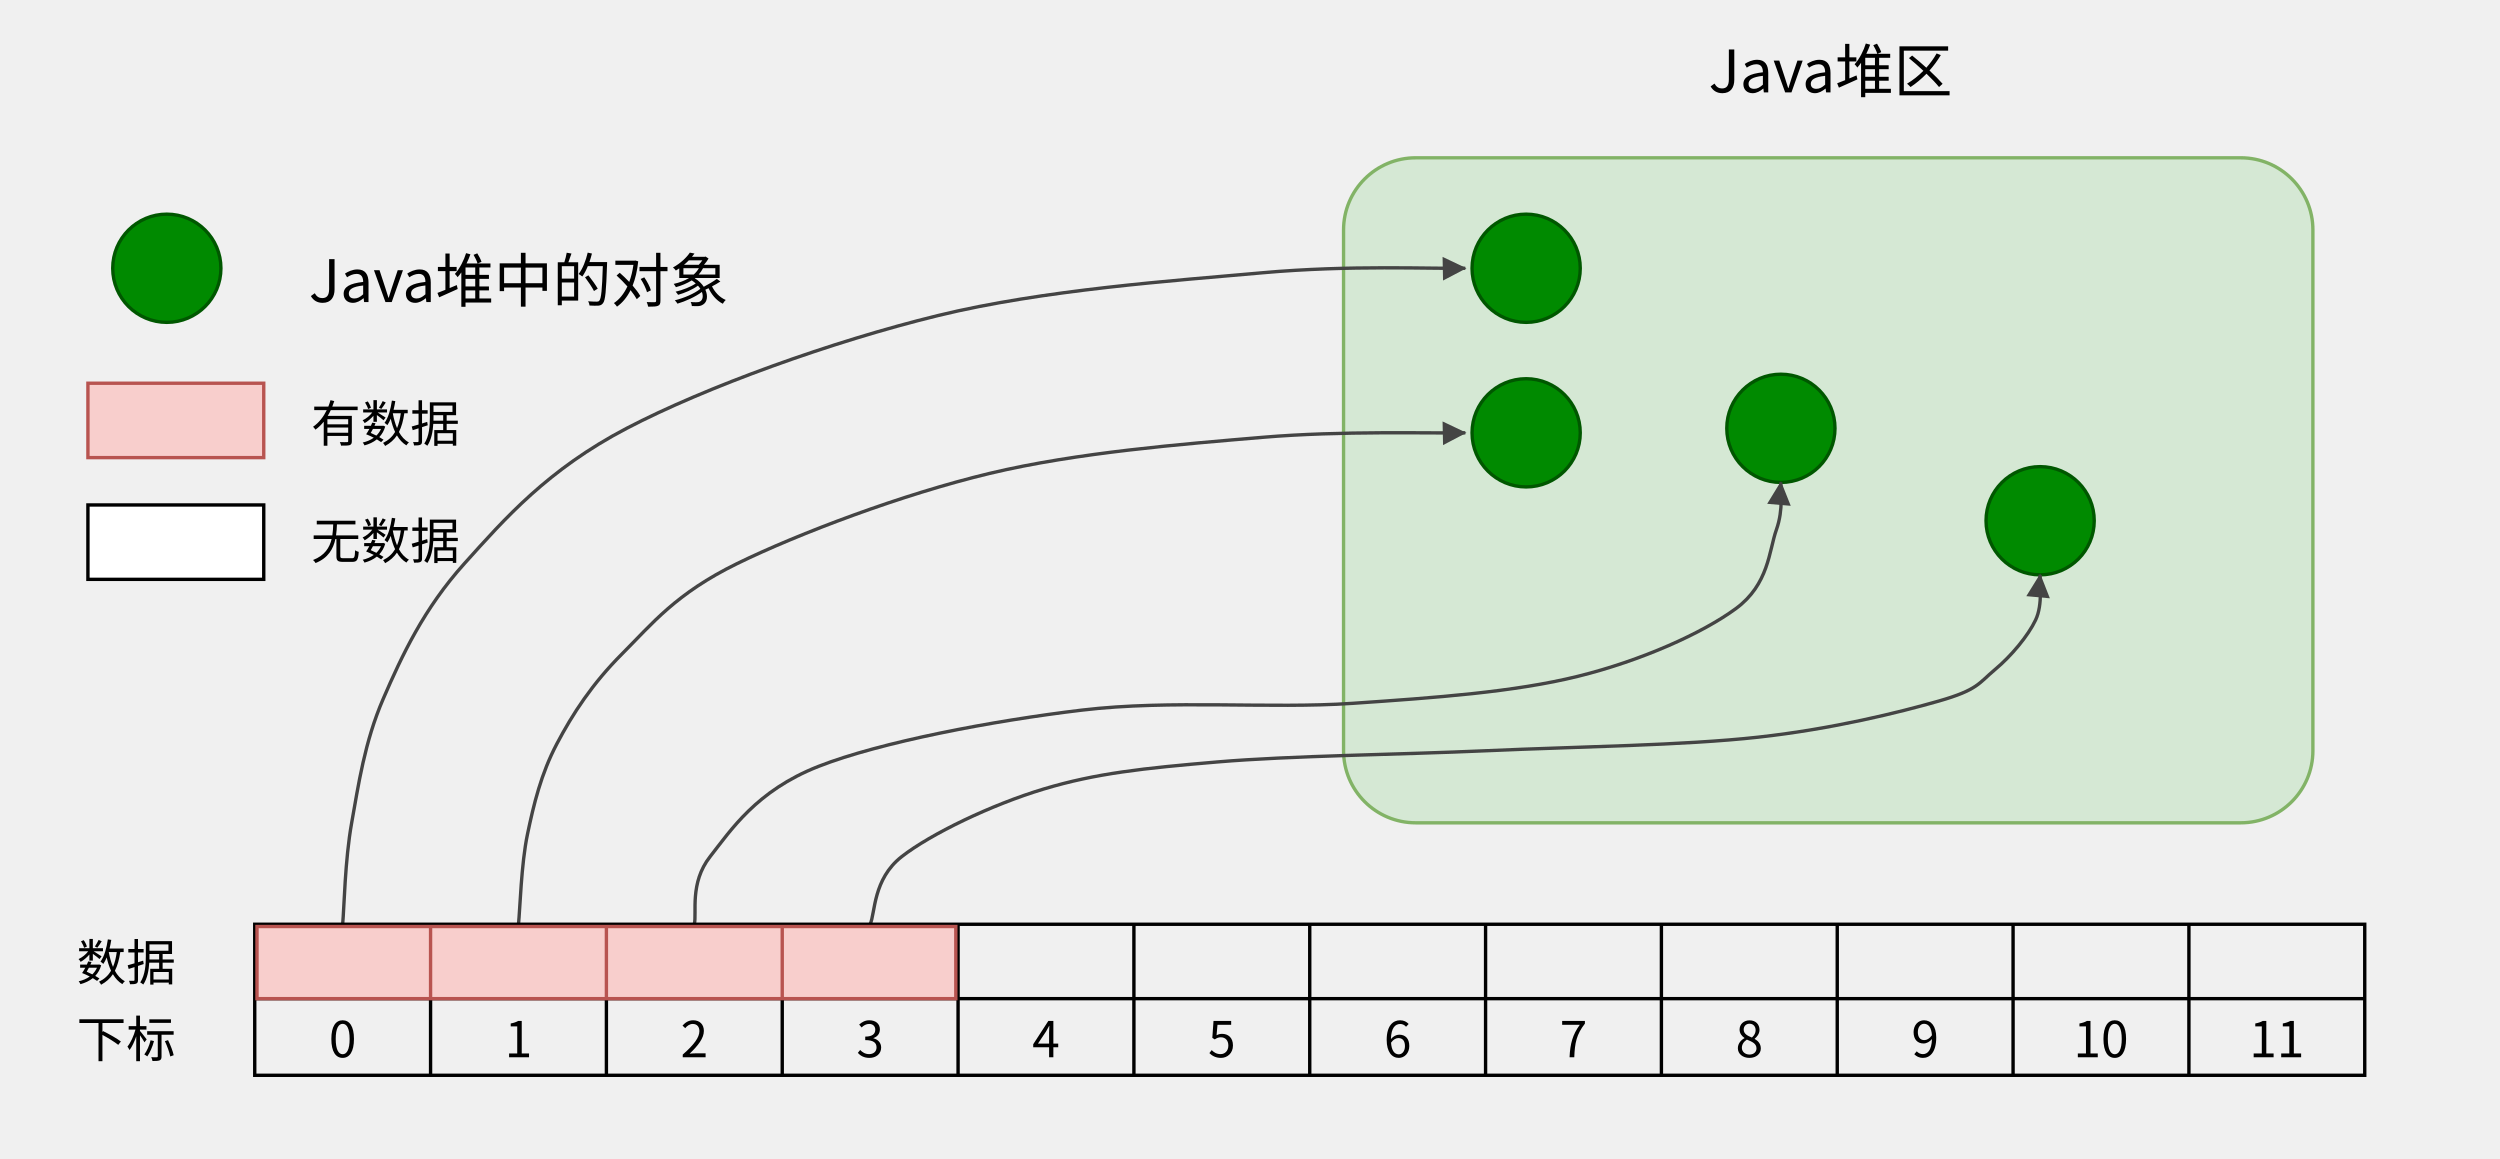
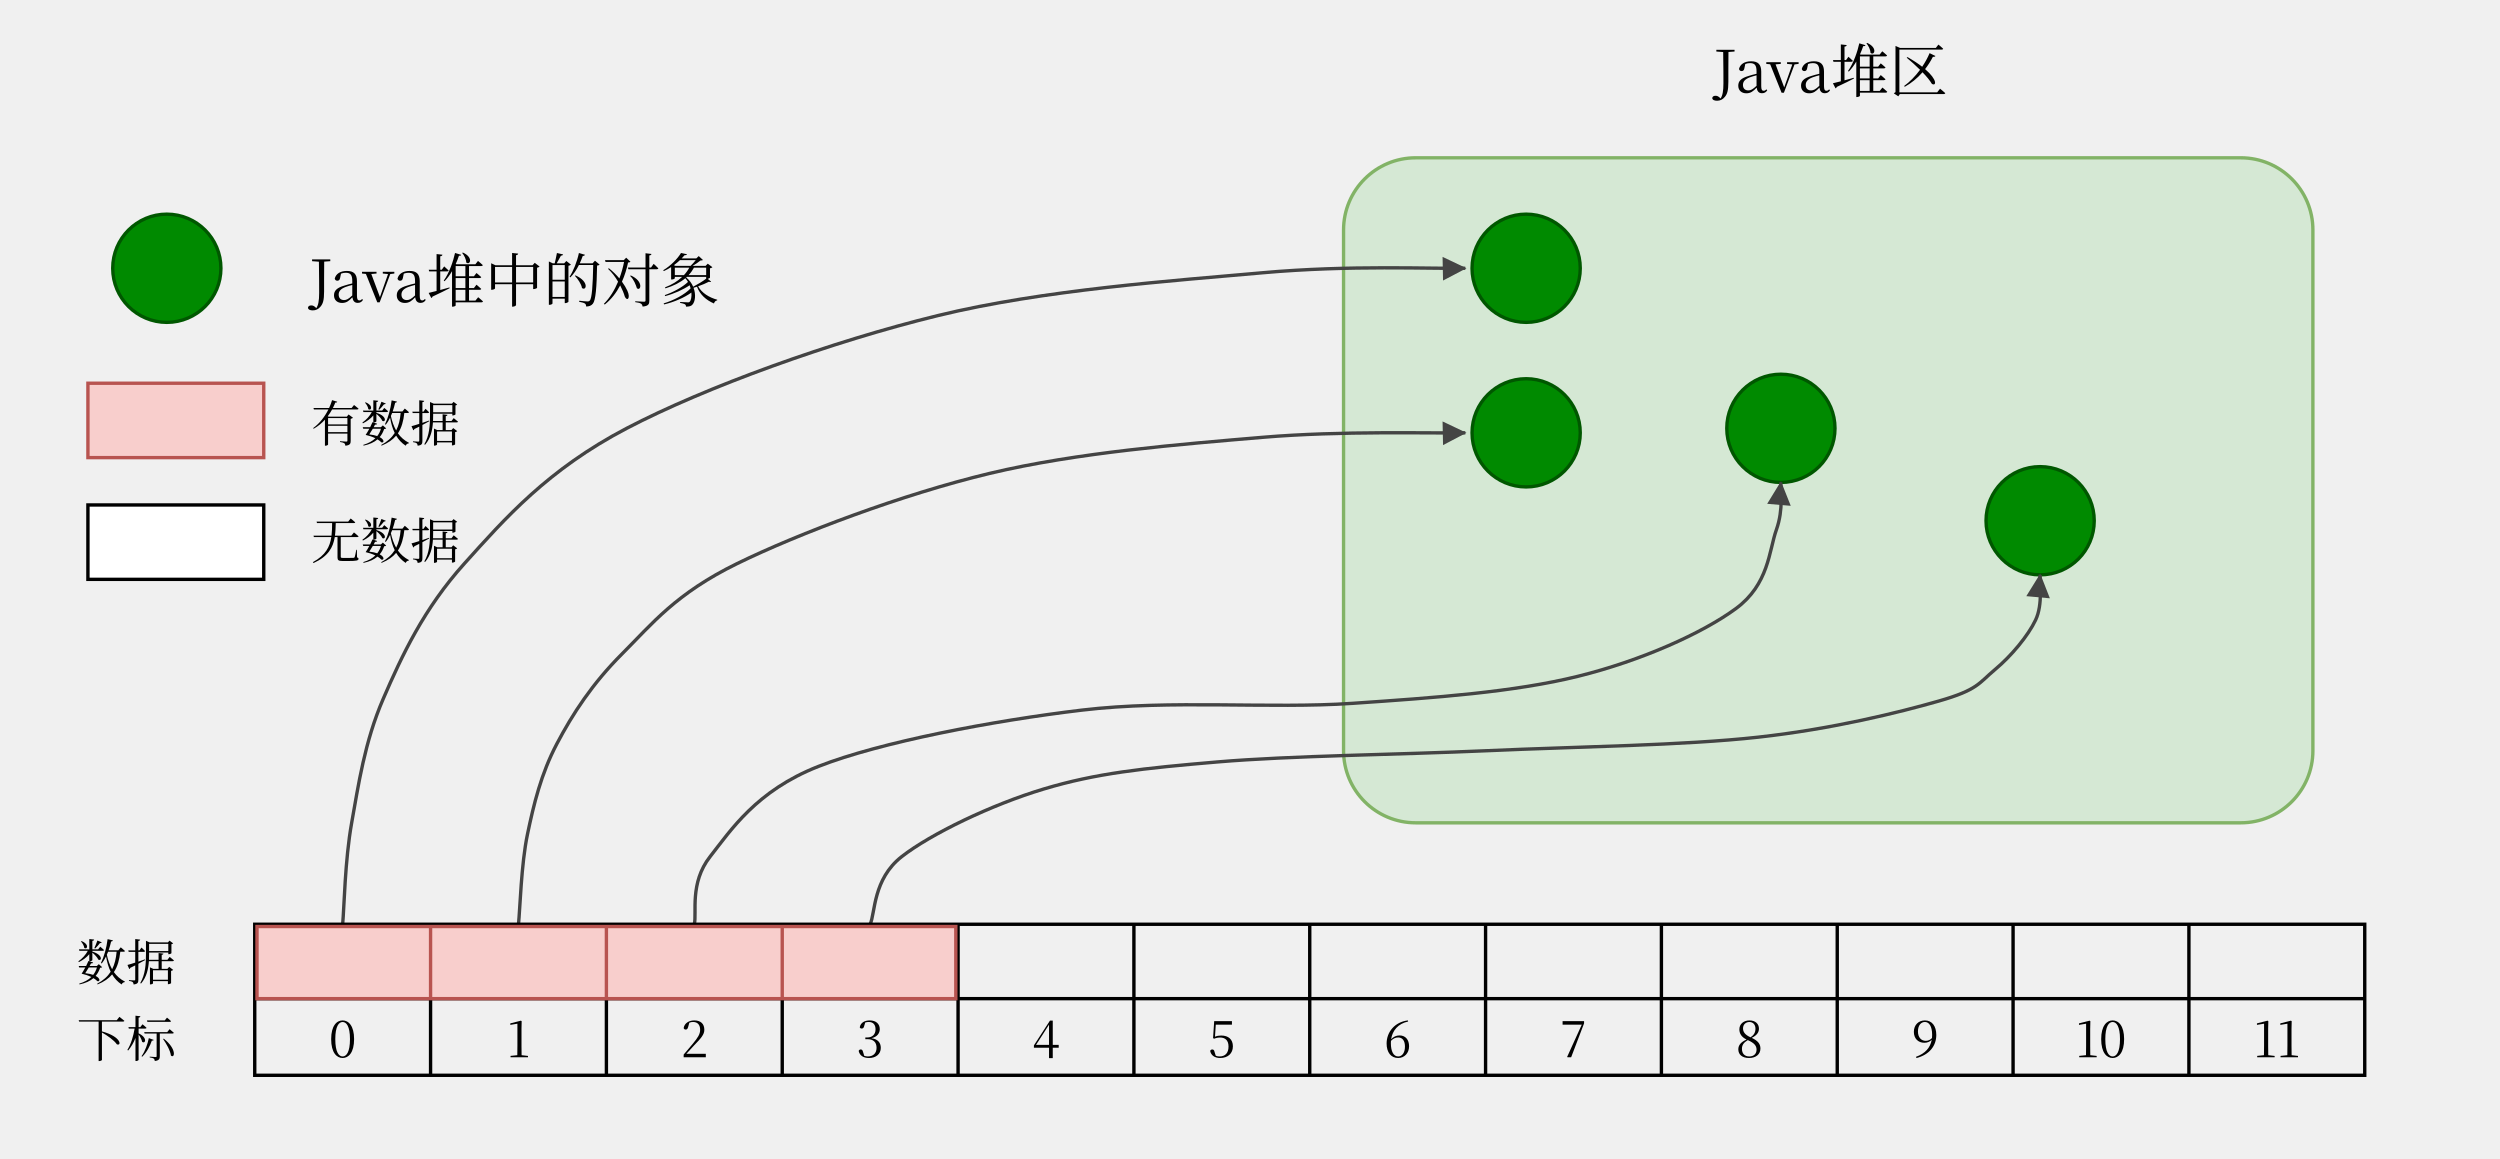
- <svg xmlns="http://www.w3.org/2000/svg" viewBox="0 0 1109 514" role="img" aria-label="Java 堆区中的对象与数组下标的对应关系：前四个下标有数据，用曲线分别指向堆中的对象" font-family="Seaford, 'PingFang SC', 'Hiragino Sans GB', 'Noto Sans CJK SC', 'Microsoft YaHei', sans-serif" width="1109" height="514">
+ <svg xmlns="http://www.w3.org/2000/svg" viewBox="0 0 1109 514" role="img" aria-label="Java 堆区中的对象与数组下标的对应关系：前四个下标有数据，用曲线分别指向堆中的对象" font-family="Seaford, 'Songti SC', STSong, SimSun, 'Noto Serif CJK SC', Palatino, 'Source Serif Pro', serif" width="1109" height="514">
  <defs>
    <marker id="arrow-array02" viewBox="0 0 10 10" refX="9.5" refY="5" markerWidth="7" markerHeight="7" orient="auto-start-reverse">
      <path d="M0,0 L10,5 L0,10 z" fill="#444" />
    </marker>
  </defs>
  <text x="812" y="41" font-size="26" fill="#000" text-anchor="middle">Java堆区</text>
  <rect x="596" y="70" width="430" height="295" rx="32" fill="#d5e8d4" stroke="#82b366" stroke-width="1.5" />
  <g fill="#008a00" stroke="#005700" stroke-width="1.5">
    <circle cx="677" cy="119" r="24" />
    <circle cx="677" cy="192" r="24" />
    <circle cx="790" cy="190" r="24" />
    <circle cx="905" cy="231" r="24" />
  </g>
  <circle cx="74" cy="119" r="24" fill="#008a00" stroke="#005700" stroke-width="1.5" />
  <text x="137" y="134" font-size="26" fill="#000">Java堆中的对象</text>
  <rect x="39" y="170" width="78" height="33" fill="#f8cecc" stroke="#b85450" stroke-width="1.5" />
  <text x="138" y="196" font-size="22" fill="#000">有数据</text>
  <rect x="39" y="224" width="78" height="33" fill="#fff" stroke="#000" stroke-width="1.5" />
  <text x="138" y="248" font-size="22" fill="#000">无数据</text>
  <g fill="none" stroke="#444" stroke-width="1.5">
    <path d="M152 410 C152.7 402.5 153 381.7 156 365 C159 348.3 161.7 329.2 170 310              C178.3 290.8 188 270 206 250 C224 230 243 208.3 278 190              C313 171.7 369 151.5 416 140 C463 128.5 521 124.5 560 121              C599 117.5 635 119.3 650 119" marker-end="url(#arrow-array02)" />
    <path d="M230 410 C230.7 403.3 231.2 383.3 234 370 C236.8 356.7 240 343.3 247 330              C254 316.7 262.7 303.3 276 290 C289.3 276.7 299.8 263.3 327 250              C354.2 236.7 400.2 219.3 439 210 C477.8 200.7 524.8 197 560 194              C595.2 191 635 192.3 650 192" marker-end="url(#arrow-array02)" />
    <path d="M308 410 C309.2 405 305.8 391.7 315 380 C324.2 368.3 335.5 350.8 363 340              C390.5 329.2 440.5 319.7 480 315 C519.5 310.3 563.3 314.5 600 312              C636.7 309.5 671.7 307 700 300 C728.3 293 755.3 280.8 770 270              C784.7 259.2 784.7 244.3 788 235 C791.3 225.7 789.7 217.5 790 214" marker-end="url(#arrow-array02)" />
    <path d="M386 410 C388.3 405 387.2 390 400 380 C412.8 370 439.7 357 463 350              C486.3 343 507.2 340.8 540 338 C572.8 335.2 620 334.8 660 333              C700 331.2 746.7 330.7 780 327 C813.3 323.3 842.5 316 860 311              C877.5 306 877.8 303 885 297 C892.2 291 899.7 282 903 275              C906.3 268 904.7 258.3 905 255" marker-end="url(#arrow-array02)" />
  </g>
  <g fill="none" stroke="#000" stroke-width="1.5">
    <rect x="113" y="410" width="936" height="67" />
    <path d="M113 443 H1049" />
    <path d="M191 410 V477 M269 410 V477 M347 410 V477 M425 410 V477 M503 410 V477              M581 410 V477 M659 410 V477 M737 410 V477 M815 410 V477 M893 410 V477 M971 410 V477" />
  </g>
  <g fill="#f8cecc" stroke="#b85450" stroke-width="1.5">
    <rect x="114" y="411" width="310" height="32" />
    <path d="M191 411 V443 M269 411 V443 M347 411 V443" />
  </g>
  <text x="34" y="435" font-size="22" fill="#000">数据</text>
  <text x="34" y="469" font-size="22" fill="#000">下标</text>
  <g font-size="22" fill="#000" text-anchor="middle">
    <text x="152" y="469">0</text>
    <text x="230" y="469">1</text>
    <text x="308" y="469">2</text>
    <text x="386" y="469">3</text>
    <text x="464" y="469">4</text>
    <text x="542" y="469">5</text>
    <text x="620" y="469">6</text>
    <text x="698" y="469">7</text>
    <text x="776" y="469">8</text>
    <text x="854" y="469">9</text>
    <text x="932" y="469">10</text>
    <text x="1010" y="469">11</text>
  </g>
</svg>
